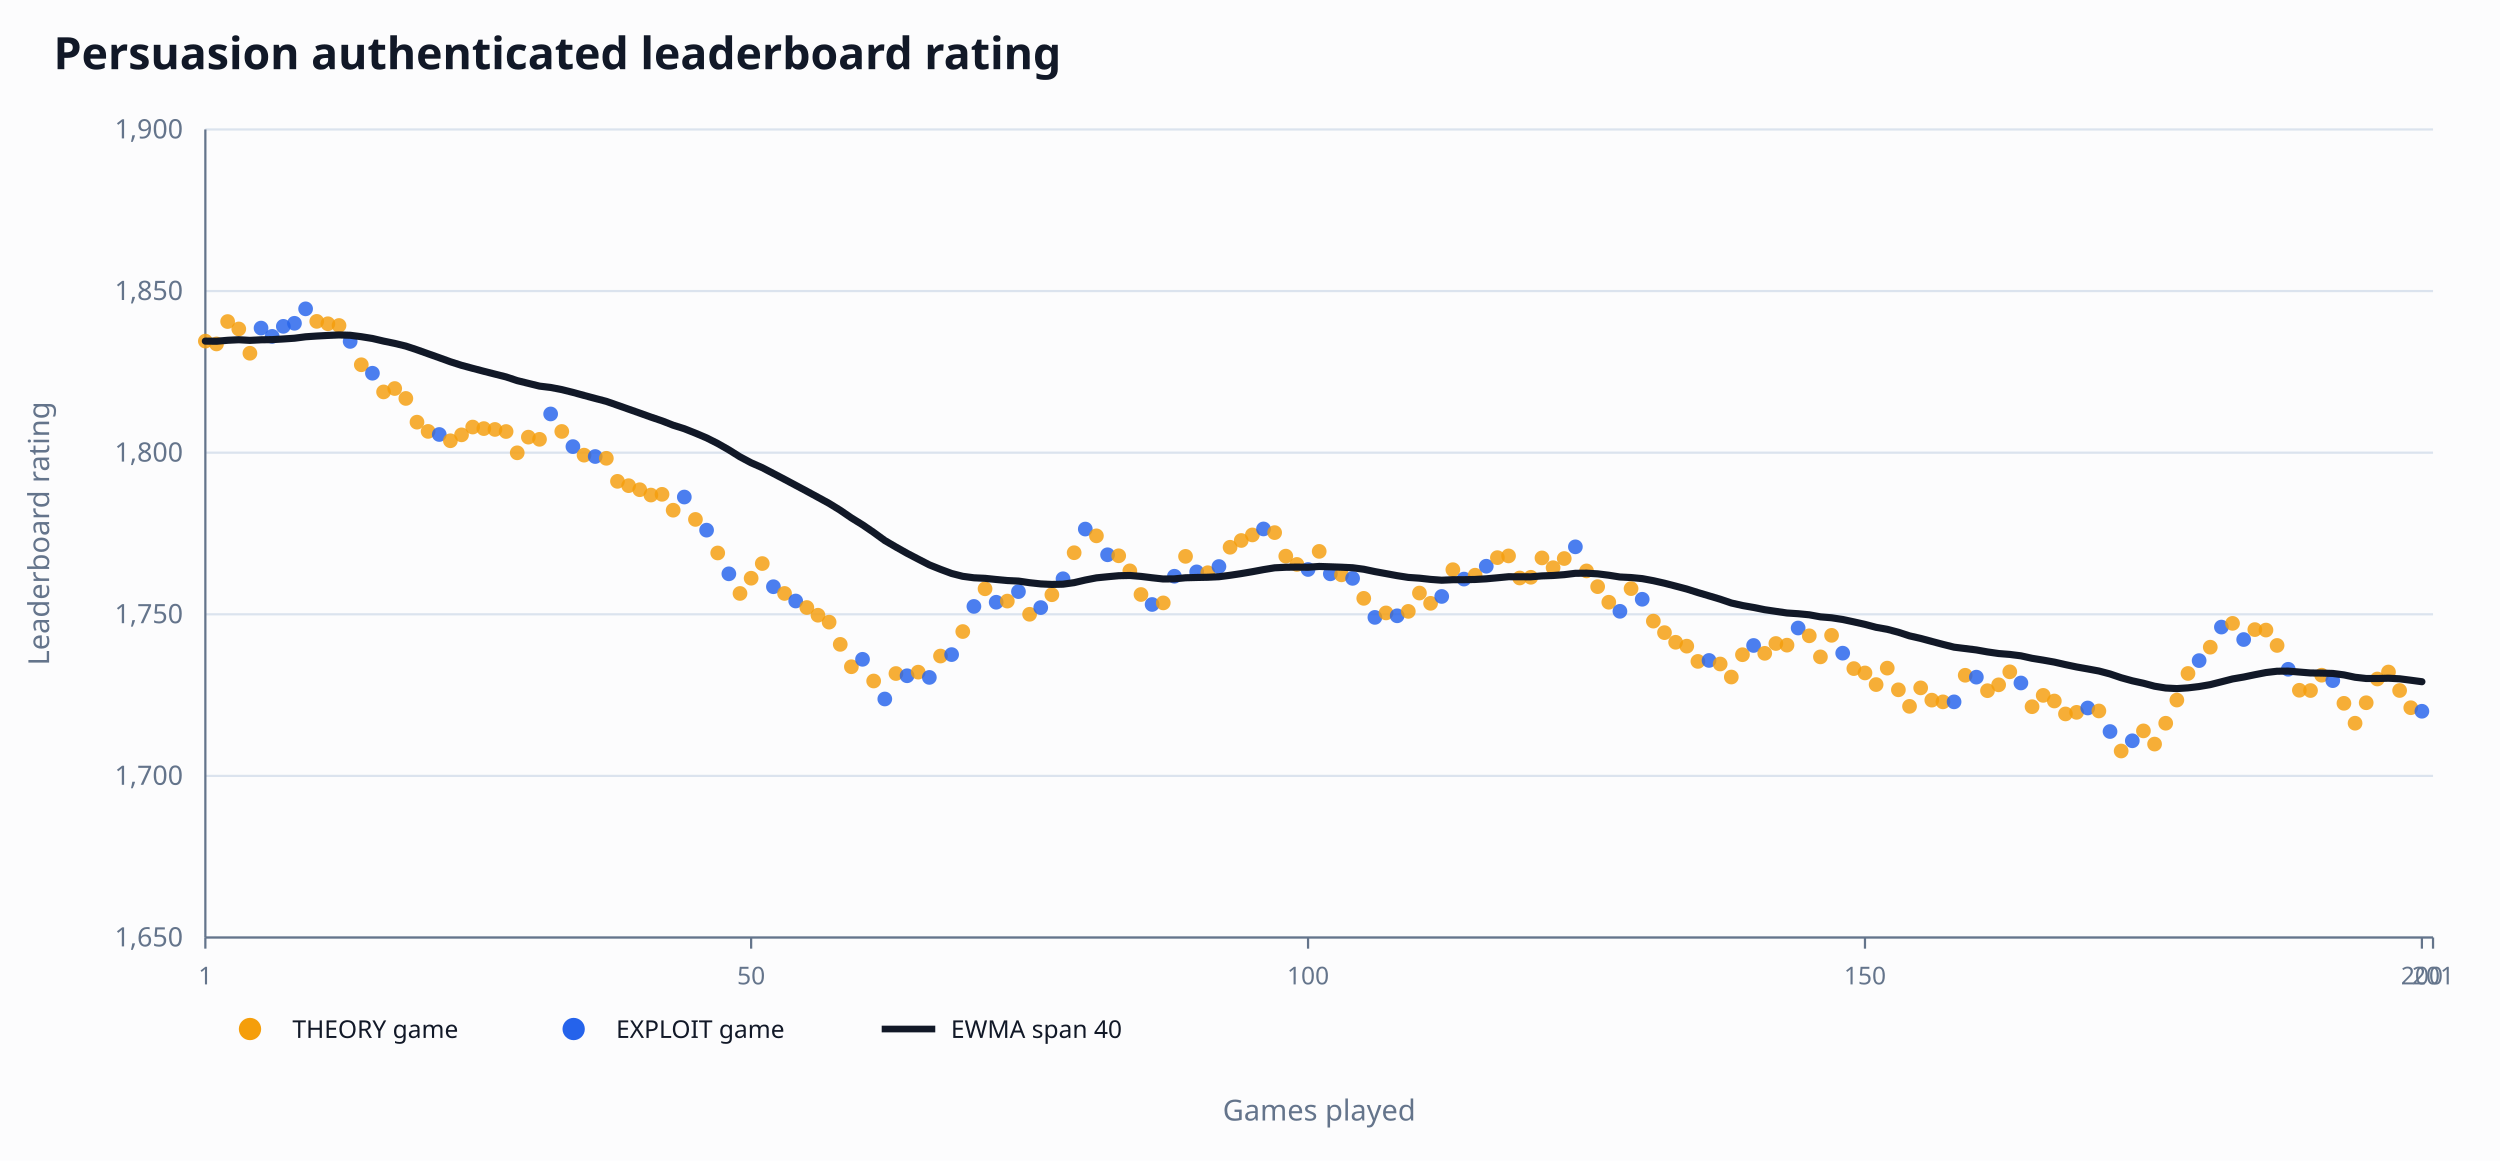
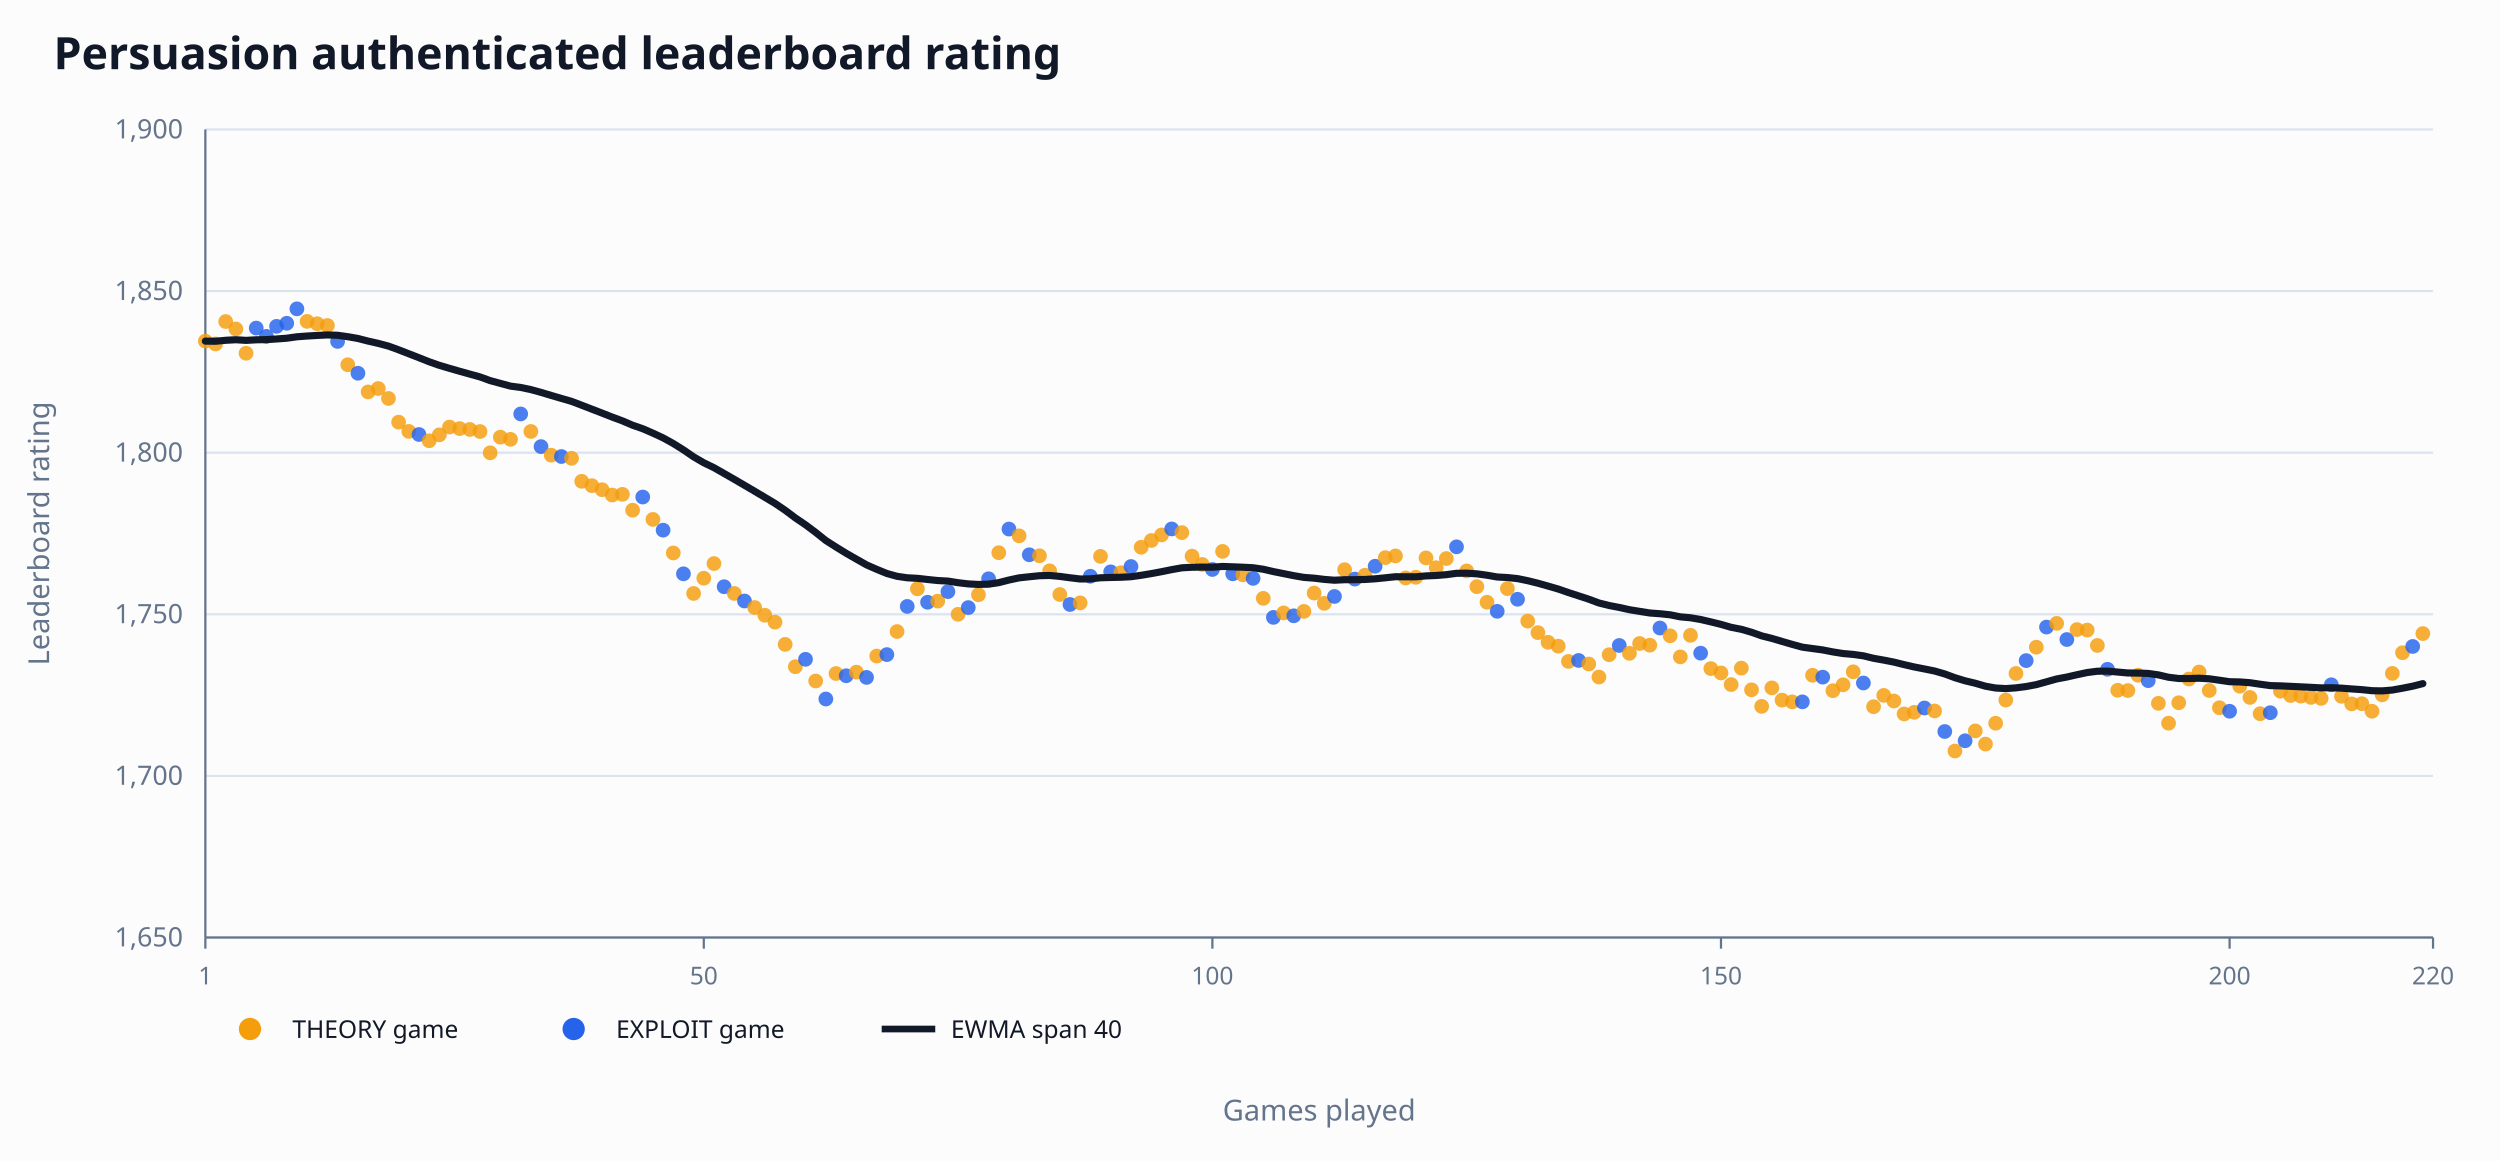
<svg xmlns="http://www.w3.org/2000/svg" width="1120" height="520" viewBox="0 0 1120 520">
  <rect width="100%" height="100%" fill="#fcfcfd" />
  <text x="24" y="31" font-family="system-ui,sans-serif" font-size="20" font-weight="700" fill="#111827">Persuasion authenticated leaderboard rating</text>
  <line x1="92" y1="420.00" x2="1090" y2="420.00" stroke="#dbe3ee" stroke-width="1" />
  <text x="82" y="424.00" text-anchor="end" font-family="system-ui,sans-serif" font-size="12" fill="#64748b">1,650</text>
  <line x1="92" y1="347.60" x2="1090" y2="347.60" stroke="#dbe3ee" stroke-width="1" />
  <text x="82" y="351.60" text-anchor="end" font-family="system-ui,sans-serif" font-size="12" fill="#64748b">1,700</text>
  <line x1="92" y1="275.20" x2="1090" y2="275.20" stroke="#dbe3ee" stroke-width="1" />
  <text x="82" y="279.20" text-anchor="end" font-family="system-ui,sans-serif" font-size="12" fill="#64748b">1,750</text>
  <line x1="92" y1="202.80" x2="1090" y2="202.80" stroke="#dbe3ee" stroke-width="1" />
  <text x="82" y="206.80" text-anchor="end" font-family="system-ui,sans-serif" font-size="12" fill="#64748b">1,800</text>
  <line x1="92" y1="130.40" x2="1090" y2="130.40" stroke="#dbe3ee" stroke-width="1" />
  <text x="82" y="134.40" text-anchor="end" font-family="system-ui,sans-serif" font-size="12" fill="#64748b">1,850</text>
  <line x1="92" y1="58.00" x2="1090" y2="58.00" stroke="#dbe3ee" stroke-width="1" />
  <text x="82" y="62.00" text-anchor="end" font-family="system-ui,sans-serif" font-size="12" fill="#64748b">1,900</text>
  <line x1="92.00" y1="420" x2="92.00" y2="425" stroke="#64748b" />
  <text x="92.00" y="441" text-anchor="middle" font-family="system-ui,sans-serif" font-size="11" fill="#64748b">1</text>
-   <line x1="336.51" y1="420" x2="336.51" y2="425" stroke="#64748b" />
-   <text x="336.51" y="441" text-anchor="middle" font-family="system-ui,sans-serif" font-size="11" fill="#64748b">50</text>
-   <line x1="586.01" y1="420" x2="586.01" y2="425" stroke="#64748b" />
-   <text x="586.01" y="441" text-anchor="middle" font-family="system-ui,sans-serif" font-size="11" fill="#64748b">100</text>
-   <line x1="835.51" y1="420" x2="835.51" y2="425" stroke="#64748b" />
-   <text x="835.51" y="441" text-anchor="middle" font-family="system-ui,sans-serif" font-size="11" fill="#64748b">150</text>
-   <line x1="1085.01" y1="420" x2="1085.01" y2="425" stroke="#64748b" />
-   <text x="1085.01" y="441" text-anchor="middle" font-family="system-ui,sans-serif" font-size="11" fill="#64748b">200</text>
+   <line x1="315.30" y1="420" x2="315.30" y2="425" stroke="#64748b" />
+   <text x="315.30" y="441" text-anchor="middle" font-family="system-ui,sans-serif" font-size="11" fill="#64748b">50</text>
+   <line x1="543.15" y1="420" x2="543.15" y2="425" stroke="#64748b" />
+   <text x="543.15" y="441" text-anchor="middle" font-family="system-ui,sans-serif" font-size="11" fill="#64748b">100</text>
+   <line x1="771.00" y1="420" x2="771.00" y2="425" stroke="#64748b" />
+   <text x="771.00" y="441" text-anchor="middle" font-family="system-ui,sans-serif" font-size="11" fill="#64748b">150</text>
+   <line x1="998.86" y1="420" x2="998.86" y2="425" stroke="#64748b" />
+   <text x="998.86" y="441" text-anchor="middle" font-family="system-ui,sans-serif" font-size="11" fill="#64748b">200</text>
  <line x1="1090.00" y1="420" x2="1090.00" y2="425" stroke="#64748b" />
-   <text x="1090.00" y="441" text-anchor="middle" font-family="system-ui,sans-serif" font-size="11" fill="#64748b">201</text>
+   <text x="1090.00" y="441" text-anchor="middle" font-family="system-ui,sans-serif" font-size="11" fill="#64748b">220</text>
  <line x1="92" y1="58" x2="92" y2="420" stroke="#64748b" />
  <line x1="92" y1="420" x2="1090" y2="420" stroke="#64748b" />
  <text x="591.00" y="502" text-anchor="middle" font-family="system-ui,sans-serif" font-size="13" fill="#64748b">Games played</text>
  <text x="22" y="239.00" text-anchor="middle" transform="rotate(-90 22 239.00)" font-family="system-ui,sans-serif" font-size="13" fill="#64748b">Leaderboard rating</text>
  <circle cx="92.00" cy="152.82" r="3.3" fill="#f59e0b" opacity="0.82" />
-   <circle cx="96.99" cy="154.09" r="3.3" fill="#f59e0b" opacity="0.82" />
-   <circle cx="101.98" cy="144.05" r="3.3" fill="#f59e0b" opacity="0.82" />
-   <circle cx="106.97" cy="147.37" r="3.3" fill="#f59e0b" opacity="0.82" />
-   <circle cx="111.96" cy="158.26" r="3.3" fill="#f59e0b" opacity="0.82" />
-   <circle cx="116.95" cy="146.98" r="3.3" fill="#2563eb" opacity="0.82" />
-   <circle cx="121.94" cy="150.69" r="3.3" fill="#2563eb" opacity="0.82" />
-   <circle cx="126.93" cy="146.20" r="3.3" fill="#2563eb" opacity="0.82" />
-   <circle cx="131.92" cy="144.84" r="3.3" fill="#2563eb" opacity="0.82" />
-   <circle cx="136.91" cy="138.36" r="3.3" fill="#2563eb" opacity="0.82" />
-   <circle cx="141.90" cy="143.98" r="3.3" fill="#f59e0b" opacity="0.82" />
-   <circle cx="146.89" cy="145.04" r="3.3" fill="#f59e0b" opacity="0.82" />
-   <circle cx="151.88" cy="145.82" r="3.3" fill="#f59e0b" opacity="0.82" />
-   <circle cx="156.87" cy="152.96" r="3.3" fill="#2563eb" opacity="0.82" />
-   <circle cx="161.86" cy="163.41" r="3.3" fill="#f59e0b" opacity="0.82" />
-   <circle cx="166.85" cy="167.21" r="3.3" fill="#2563eb" opacity="0.82" />
-   <circle cx="171.84" cy="175.58" r="3.3" fill="#f59e0b" opacity="0.82" />
-   <circle cx="176.83" cy="174.06" r="3.3" fill="#f59e0b" opacity="0.82" />
-   <circle cx="181.82" cy="178.50" r="3.3" fill="#f59e0b" opacity="0.82" />
-   <circle cx="186.81" cy="189.13" r="3.3" fill="#f59e0b" opacity="0.82" />
-   <circle cx="191.80" cy="193.27" r="3.3" fill="#f59e0b" opacity="0.82" />
-   <circle cx="196.79" cy="194.65" r="3.3" fill="#2563eb" opacity="0.82" />
-   <circle cx="201.78" cy="197.46" r="3.3" fill="#f59e0b" opacity="0.82" />
-   <circle cx="206.77" cy="194.81" r="3.3" fill="#f59e0b" opacity="0.82" />
-   <circle cx="211.76" cy="191.32" r="3.3" fill="#f59e0b" opacity="0.82" />
-   <circle cx="216.75" cy="192.01" r="3.3" fill="#f59e0b" opacity="0.82" />
-   <circle cx="221.74" cy="192.39" r="3.3" fill="#f59e0b" opacity="0.82" />
-   <circle cx="226.73" cy="193.32" r="3.3" fill="#f59e0b" opacity="0.82" />
-   <circle cx="231.72" cy="202.86" r="3.3" fill="#f59e0b" opacity="0.82" />
-   <circle cx="236.71" cy="195.84" r="3.3" fill="#f59e0b" opacity="0.82" />
-   <circle cx="241.70" cy="196.82" r="3.3" fill="#f59e0b" opacity="0.82" />
-   <circle cx="246.69" cy="185.45" r="3.3" fill="#2563eb" opacity="0.82" />
-   <circle cx="251.68" cy="193.29" r="3.3" fill="#f59e0b" opacity="0.82" />
-   <circle cx="256.67" cy="200.08" r="3.3" fill="#2563eb" opacity="0.82" />
-   <circle cx="261.66" cy="203.91" r="3.3" fill="#f59e0b" opacity="0.82" />
-   <circle cx="266.65" cy="204.52" r="3.3" fill="#2563eb" opacity="0.82" />
-   <circle cx="271.64" cy="205.32" r="3.3" fill="#f59e0b" opacity="0.82" />
-   <circle cx="276.63" cy="215.64" r="3.3" fill="#f59e0b" opacity="0.82" />
-   <circle cx="281.62" cy="217.58" r="3.3" fill="#f59e0b" opacity="0.82" />
-   <circle cx="286.61" cy="219.39" r="3.3" fill="#f59e0b" opacity="0.82" />
-   <circle cx="291.60" cy="221.78" r="3.3" fill="#f59e0b" opacity="0.82" />
-   <circle cx="296.59" cy="221.46" r="3.3" fill="#f59e0b" opacity="0.82" />
-   <circle cx="301.58" cy="228.57" r="3.3" fill="#f59e0b" opacity="0.82" />
-   <circle cx="306.57" cy="222.67" r="3.3" fill="#2563eb" opacity="0.82" />
-   <circle cx="311.56" cy="232.70" r="3.3" fill="#f59e0b" opacity="0.82" />
-   <circle cx="316.55" cy="237.51" r="3.3" fill="#2563eb" opacity="0.82" />
-   <circle cx="321.54" cy="247.73" r="3.3" fill="#f59e0b" opacity="0.82" />
-   <circle cx="326.53" cy="257.07" r="3.3" fill="#2563eb" opacity="0.82" />
-   <circle cx="331.52" cy="265.87" r="3.3" fill="#f59e0b" opacity="0.82" />
-   <circle cx="336.51" cy="259.04" r="3.3" fill="#f59e0b" opacity="0.82" />
-   <circle cx="341.50" cy="252.47" r="3.3" fill="#f59e0b" opacity="0.82" />
-   <circle cx="346.49" cy="262.85" r="3.3" fill="#2563eb" opacity="0.82" />
-   <circle cx="351.48" cy="265.86" r="3.3" fill="#f59e0b" opacity="0.82" />
-   <circle cx="356.47" cy="269.25" r="3.3" fill="#2563eb" opacity="0.82" />
-   <circle cx="361.46" cy="272.17" r="3.3" fill="#f59e0b" opacity="0.82" />
-   <circle cx="366.45" cy="275.62" r="3.3" fill="#f59e0b" opacity="0.82" />
-   <circle cx="371.44" cy="278.72" r="3.3" fill="#f59e0b" opacity="0.82" />
-   <circle cx="376.43" cy="288.68" r="3.3" fill="#f59e0b" opacity="0.82" />
-   <circle cx="381.42" cy="298.70" r="3.3" fill="#f59e0b" opacity="0.82" />
-   <circle cx="386.41" cy="295.37" r="3.3" fill="#2563eb" opacity="0.82" />
-   <circle cx="391.40" cy="305.09" r="3.3" fill="#f59e0b" opacity="0.82" />
-   <circle cx="396.39" cy="313.15" r="3.3" fill="#2563eb" opacity="0.82" />
-   <circle cx="401.38" cy="301.74" r="3.3" fill="#f59e0b" opacity="0.82" />
-   <circle cx="406.37" cy="302.74" r="3.3" fill="#2563eb" opacity="0.82" />
-   <circle cx="411.36" cy="301.12" r="3.3" fill="#f59e0b" opacity="0.82" />
-   <circle cx="416.35" cy="303.48" r="3.3" fill="#2563eb" opacity="0.82" />
-   <circle cx="421.34" cy="293.91" r="3.3" fill="#f59e0b" opacity="0.82" />
-   <circle cx="426.33" cy="293.26" r="3.3" fill="#2563eb" opacity="0.82" />
-   <circle cx="431.32" cy="282.93" r="3.3" fill="#f59e0b" opacity="0.82" />
-   <circle cx="436.31" cy="271.68" r="3.3" fill="#2563eb" opacity="0.82" />
-   <circle cx="441.30" cy="263.78" r="3.3" fill="#f59e0b" opacity="0.82" />
-   <circle cx="446.29" cy="269.81" r="3.3" fill="#2563eb" opacity="0.82" />
-   <circle cx="451.28" cy="269.29" r="3.3" fill="#f59e0b" opacity="0.82" />
-   <circle cx="456.27" cy="265.04" r="3.3" fill="#2563eb" opacity="0.82" />
-   <circle cx="461.26" cy="275.20" r="3.3" fill="#f59e0b" opacity="0.82" />
-   <circle cx="466.25" cy="272.20" r="3.3" fill="#2563eb" opacity="0.82" />
-   <circle cx="471.24" cy="266.44" r="3.3" fill="#f59e0b" opacity="0.82" />
-   <circle cx="476.23" cy="259.29" r="3.3" fill="#2563eb" opacity="0.82" />
-   <circle cx="481.22" cy="247.62" r="3.3" fill="#f59e0b" opacity="0.82" />
-   <circle cx="486.21" cy="237.02" r="3.3" fill="#2563eb" opacity="0.82" />
-   <circle cx="491.20" cy="240.06" r="3.3" fill="#f59e0b" opacity="0.82" />
-   <circle cx="496.19" cy="248.54" r="3.3" fill="#2563eb" opacity="0.82" />
-   <circle cx="501.18" cy="248.99" r="3.3" fill="#f59e0b" opacity="0.82" />
-   <circle cx="506.17" cy="255.74" r="3.3" fill="#f59e0b" opacity="0.82" />
-   <circle cx="511.16" cy="266.34" r="3.3" fill="#f59e0b" opacity="0.82" />
-   <circle cx="516.15" cy="270.81" r="3.3" fill="#2563eb" opacity="0.82" />
-   <circle cx="521.14" cy="270.10" r="3.3" fill="#f59e0b" opacity="0.82" />
-   <circle cx="526.13" cy="258.16" r="3.3" fill="#2563eb" opacity="0.82" />
-   <circle cx="531.12" cy="249.25" r="3.3" fill="#f59e0b" opacity="0.82" />
-   <circle cx="536.11" cy="256.20" r="3.3" fill="#2563eb" opacity="0.82" />
-   <circle cx="541.10" cy="256.58" r="3.3" fill="#f59e0b" opacity="0.82" />
-   <circle cx="546.09" cy="253.80" r="3.3" fill="#2563eb" opacity="0.82" />
-   <circle cx="551.08" cy="245.17" r="3.3" fill="#f59e0b" opacity="0.82" />
-   <circle cx="556.07" cy="242.14" r="3.3" fill="#f59e0b" opacity="0.82" />
-   <circle cx="561.06" cy="239.65" r="3.3" fill="#f59e0b" opacity="0.82" />
-   <circle cx="566.05" cy="236.97" r="3.3" fill="#2563eb" opacity="0.82" />
-   <circle cx="571.04" cy="238.61" r="3.3" fill="#f59e0b" opacity="0.82" />
-   <circle cx="576.03" cy="249.15" r="3.3" fill="#f59e0b" opacity="0.82" />
-   <circle cx="581.02" cy="252.87" r="3.3" fill="#f59e0b" opacity="0.82" />
-   <circle cx="586.01" cy="255.13" r="3.3" fill="#2563eb" opacity="0.82" />
-   <circle cx="591.00" cy="247.02" r="3.3" fill="#f59e0b" opacity="0.82" />
-   <circle cx="595.99" cy="257.07" r="3.3" fill="#2563eb" opacity="0.82" />
-   <circle cx="600.98" cy="257.53" r="3.3" fill="#f59e0b" opacity="0.82" />
-   <circle cx="605.97" cy="259.11" r="3.3" fill="#2563eb" opacity="0.82" />
-   <circle cx="610.96" cy="268.06" r="3.3" fill="#f59e0b" opacity="0.82" />
-   <circle cx="615.95" cy="276.59" r="3.3" fill="#2563eb" opacity="0.82" />
-   <circle cx="620.94" cy="274.59" r="3.3" fill="#f59e0b" opacity="0.82" />
-   <circle cx="625.93" cy="275.88" r="3.3" fill="#2563eb" opacity="0.82" />
-   <circle cx="630.92" cy="273.90" r="3.3" fill="#f59e0b" opacity="0.82" />
-   <circle cx="635.91" cy="265.69" r="3.3" fill="#f59e0b" opacity="0.82" />
-   <circle cx="640.90" cy="270.29" r="3.3" fill="#f59e0b" opacity="0.82" />
-   <circle cx="645.89" cy="267.21" r="3.3" fill="#2563eb" opacity="0.82" />
-   <circle cx="650.88" cy="255.22" r="3.3" fill="#f59e0b" opacity="0.82" />
-   <circle cx="655.87" cy="259.43" r="3.3" fill="#2563eb" opacity="0.82" />
-   <circle cx="660.86" cy="257.69" r="3.3" fill="#f59e0b" opacity="0.82" />
-   <circle cx="665.85" cy="253.67" r="3.3" fill="#2563eb" opacity="0.82" />
-   <circle cx="670.84" cy="249.82" r="3.3" fill="#f59e0b" opacity="0.82" />
-   <circle cx="675.83" cy="249.05" r="3.3" fill="#f59e0b" opacity="0.82" />
-   <circle cx="680.82" cy="258.94" r="3.3" fill="#f59e0b" opacity="0.82" />
-   <circle cx="685.81" cy="258.62" r="3.3" fill="#f59e0b" opacity="0.82" />
-   <circle cx="690.80" cy="249.95" r="3.3" fill="#f59e0b" opacity="0.82" />
-   <circle cx="695.79" cy="254.33" r="3.3" fill="#f59e0b" opacity="0.82" />
-   <circle cx="700.78" cy="250.22" r="3.3" fill="#f59e0b" opacity="0.82" />
-   <circle cx="705.77" cy="244.98" r="3.3" fill="#2563eb" opacity="0.82" />
-   <circle cx="710.76" cy="255.77" r="3.3" fill="#f59e0b" opacity="0.82" />
-   <circle cx="715.75" cy="262.82" r="3.3" fill="#f59e0b" opacity="0.82" />
-   <circle cx="720.74" cy="269.80" r="3.3" fill="#f59e0b" opacity="0.82" />
-   <circle cx="725.73" cy="273.87" r="3.3" fill="#2563eb" opacity="0.82" />
-   <circle cx="730.72" cy="263.70" r="3.3" fill="#f59e0b" opacity="0.82" />
-   <circle cx="735.71" cy="268.47" r="3.3" fill="#2563eb" opacity="0.82" />
-   <circle cx="740.70" cy="278.26" r="3.3" fill="#f59e0b" opacity="0.82" />
-   <circle cx="745.69" cy="283.42" r="3.3" fill="#f59e0b" opacity="0.82" />
-   <circle cx="750.68" cy="287.74" r="3.3" fill="#f59e0b" opacity="0.82" />
-   <circle cx="755.67" cy="289.48" r="3.3" fill="#f59e0b" opacity="0.82" />
-   <circle cx="760.66" cy="296.31" r="3.3" fill="#f59e0b" opacity="0.82" />
-   <circle cx="765.65" cy="295.88" r="3.3" fill="#2563eb" opacity="0.82" />
-   <circle cx="770.64" cy="297.47" r="3.3" fill="#f59e0b" opacity="0.82" />
-   <circle cx="775.63" cy="303.31" r="3.3" fill="#f59e0b" opacity="0.82" />
-   <circle cx="780.62" cy="293.31" r="3.3" fill="#f59e0b" opacity="0.82" />
-   <circle cx="785.61" cy="289.17" r="3.3" fill="#2563eb" opacity="0.82" />
-   <circle cx="790.60" cy="292.69" r="3.3" fill="#f59e0b" opacity="0.82" />
-   <circle cx="795.59" cy="288.29" r="3.3" fill="#f59e0b" opacity="0.82" />
-   <circle cx="800.58" cy="289.03" r="3.3" fill="#f59e0b" opacity="0.82" />
-   <circle cx="805.57" cy="281.35" r="3.3" fill="#2563eb" opacity="0.82" />
-   <circle cx="810.56" cy="284.84" r="3.3" fill="#f59e0b" opacity="0.82" />
-   <circle cx="815.55" cy="294.28" r="3.3" fill="#f59e0b" opacity="0.82" />
-   <circle cx="820.54" cy="284.63" r="3.3" fill="#f59e0b" opacity="0.82" />
-   <circle cx="825.53" cy="292.62" r="3.3" fill="#2563eb" opacity="0.82" />
-   <circle cx="830.52" cy="299.53" r="3.3" fill="#f59e0b" opacity="0.82" />
-   <circle cx="835.51" cy="301.48" r="3.3" fill="#f59e0b" opacity="0.82" />
-   <circle cx="840.50" cy="306.69" r="3.3" fill="#f59e0b" opacity="0.82" />
-   <circle cx="845.49" cy="299.32" r="3.3" fill="#f59e0b" opacity="0.82" />
-   <circle cx="850.48" cy="309.03" r="3.3" fill="#f59e0b" opacity="0.82" />
-   <circle cx="855.47" cy="316.45" r="3.3" fill="#f59e0b" opacity="0.82" />
-   <circle cx="860.46" cy="308.17" r="3.3" fill="#f59e0b" opacity="0.82" />
-   <circle cx="865.45" cy="313.66" r="3.3" fill="#f59e0b" opacity="0.82" />
-   <circle cx="870.44" cy="314.43" r="3.3" fill="#f59e0b" opacity="0.82" />
-   <circle cx="875.43" cy="314.43" r="3.3" fill="#2563eb" opacity="0.82" />
-   <circle cx="880.42" cy="302.52" r="3.3" fill="#f59e0b" opacity="0.82" />
-   <circle cx="885.41" cy="303.36" r="3.3" fill="#2563eb" opacity="0.82" />
-   <circle cx="890.40" cy="309.43" r="3.3" fill="#f59e0b" opacity="0.82" />
-   <circle cx="895.39" cy="306.80" r="3.3" fill="#f59e0b" opacity="0.82" />
-   <circle cx="900.38" cy="300.97" r="3.3" fill="#f59e0b" opacity="0.82" />
-   <circle cx="905.37" cy="305.98" r="3.3" fill="#2563eb" opacity="0.82" />
-   <circle cx="910.36" cy="316.60" r="3.3" fill="#f59e0b" opacity="0.82" />
-   <circle cx="915.35" cy="311.53" r="3.3" fill="#f59e0b" opacity="0.82" />
-   <circle cx="920.34" cy="314.05" r="3.3" fill="#f59e0b" opacity="0.82" />
-   <circle cx="925.33" cy="319.84" r="3.3" fill="#f59e0b" opacity="0.82" />
-   <circle cx="930.32" cy="319.13" r="3.3" fill="#f59e0b" opacity="0.82" />
-   <circle cx="935.31" cy="317.18" r="3.3" fill="#2563eb" opacity="0.82" />
-   <circle cx="940.30" cy="318.51" r="3.3" fill="#f59e0b" opacity="0.82" />
-   <circle cx="945.29" cy="327.72" r="3.3" fill="#2563eb" opacity="0.82" />
-   <circle cx="950.28" cy="336.45" r="3.3" fill="#f59e0b" opacity="0.82" />
-   <circle cx="955.27" cy="331.87" r="3.3" fill="#2563eb" opacity="0.82" />
-   <circle cx="960.26" cy="327.44" r="3.3" fill="#f59e0b" opacity="0.82" />
-   <circle cx="965.25" cy="333.35" r="3.3" fill="#f59e0b" opacity="0.82" />
-   <circle cx="970.24" cy="324.01" r="3.3" fill="#f59e0b" opacity="0.82" />
-   <circle cx="975.23" cy="313.63" r="3.3" fill="#f59e0b" opacity="0.82" />
-   <circle cx="980.22" cy="301.71" r="3.3" fill="#f59e0b" opacity="0.82" />
-   <circle cx="985.21" cy="295.95" r="3.3" fill="#2563eb" opacity="0.82" />
-   <circle cx="990.20" cy="289.94" r="3.3" fill="#f59e0b" opacity="0.82" />
-   <circle cx="995.19" cy="280.93" r="3.3" fill="#2563eb" opacity="0.82" />
-   <circle cx="1000.18" cy="279.27" r="3.3" fill="#f59e0b" opacity="0.82" />
-   <circle cx="1005.17" cy="286.51" r="3.3" fill="#2563eb" opacity="0.82" />
-   <circle cx="1010.16" cy="282.06" r="3.3" fill="#f59e0b" opacity="0.82" />
-   <circle cx="1015.15" cy="282.27" r="3.3" fill="#f59e0b" opacity="0.82" />
-   <circle cx="1020.14" cy="289.16" r="3.3" fill="#f59e0b" opacity="0.82" />
-   <circle cx="1025.13" cy="299.84" r="3.3" fill="#2563eb" opacity="0.82" />
-   <circle cx="1030.12" cy="309.24" r="3.3" fill="#f59e0b" opacity="0.82" />
-   <circle cx="1035.11" cy="309.36" r="3.3" fill="#f59e0b" opacity="0.82" />
-   <circle cx="1040.10" cy="302.49" r="3.3" fill="#f59e0b" opacity="0.82" />
-   <circle cx="1045.09" cy="304.93" r="3.3" fill="#2563eb" opacity="0.82" />
-   <circle cx="1050.08" cy="315.09" r="3.3" fill="#f59e0b" opacity="0.82" />
-   <circle cx="1055.07" cy="324.00" r="3.3" fill="#f59e0b" opacity="0.82" />
-   <circle cx="1060.06" cy="314.83" r="3.3" fill="#f59e0b" opacity="0.82" />
-   <circle cx="1065.05" cy="304.19" r="3.3" fill="#f59e0b" opacity="0.82" />
-   <circle cx="1070.04" cy="301.06" r="3.3" fill="#f59e0b" opacity="0.82" />
-   <circle cx="1075.03" cy="309.34" r="3.3" fill="#f59e0b" opacity="0.82" />
-   <circle cx="1080.02" cy="317.06" r="3.3" fill="#f59e0b" opacity="0.82" />
-   <circle cx="1085.01" cy="318.64" r="3.3" fill="#2563eb" opacity="0.82" />
-   <polyline points="92.00,152.82 96.99,152.88 101.98,152.45 106.97,152.20 111.96,152.49 116.95,152.23 121.94,152.15 126.93,151.86 131.92,151.52 136.91,150.88 141.90,150.54 146.89,150.27 151.88,150.05 156.87,150.20 161.86,150.84 166.85,151.64 171.84,152.81 176.83,153.84 181.82,155.05 186.81,156.71 191.80,158.49 196.79,160.26 201.78,162.07 206.77,163.67 211.76,165.02 216.75,166.33 221.74,167.60 226.73,168.86 231.72,170.52 236.71,171.75 241.70,172.98 246.69,173.58 251.68,174.54 256.67,175.79 261.66,177.16 266.65,178.50 271.64,179.81 276.63,181.55 281.62,183.31 286.61,185.07 291.60,186.86 296.59,188.55 301.58,190.50 306.57,192.07 311.56,194.05 316.55,196.17 321.54,198.69 326.53,201.54 331.52,204.67 336.51,207.33 341.50,209.53 346.49,212.13 351.48,214.75 356.47,217.41 361.46,220.08 366.45,222.79 371.44,225.52 376.43,228.60 381.42,232.02 386.41,235.11 391.40,238.52 396.39,242.16 401.38,245.07 406.37,247.88 411.36,250.48 416.35,253.06 421.34,255.06 426.33,256.92 431.32,258.19 436.31,258.85 441.30,259.09 446.29,259.61 451.28,260.08 456.27,260.32 461.26,261.05 466.25,261.59 471.24,261.83 476.23,261.71 481.22,261.02 486.21,259.85 491.20,258.88 496.19,258.38 501.18,257.92 506.17,257.81 511.16,258.23 516.15,258.84 521.14,259.39 526.13,259.33 531.12,258.84 536.11,258.71 541.10,258.61 546.09,258.37 551.08,257.73 556.07,256.97 561.06,256.12 566.05,255.19 571.04,254.38 576.03,254.13 581.02,254.06 586.01,254.12 591.00,253.77 595.99,253.93 600.98,254.11 605.97,254.35 610.96,255.02 615.95,256.07 620.94,256.98 625.93,257.90 630.92,258.68 635.91,259.02 640.90,259.57 645.89,259.94 650.88,259.71 655.87,259.70 660.86,259.60 665.85,259.31 670.84,258.85 675.83,258.37 680.82,258.40 685.81,258.41 690.80,258.00 695.79,257.82 700.78,257.45 705.77,256.84 710.76,256.79 715.75,257.08 720.74,257.70 725.73,258.49 730.72,258.74 735.71,259.22 740.70,260.15 745.69,261.28 750.68,262.57 755.67,263.89 760.66,265.47 765.65,266.95 770.64,268.44 775.63,270.14 780.62,271.27 785.61,272.14 790.60,273.15 795.59,273.89 800.58,274.62 805.57,274.95 810.56,275.43 815.55,276.35 820.54,276.76 825.53,277.53 830.52,278.60 835.51,279.72 840.50,281.04 845.49,281.93 850.48,283.25 855.47,284.87 860.46,286.01 865.45,287.36 870.44,288.68 875.43,289.93 880.42,290.55 885.41,291.17 890.40,292.06 895.39,292.78 900.38,293.18 905.37,293.81 910.36,294.92 915.35,295.73 920.34,296.62 925.33,297.75 930.32,298.80 935.31,299.69 940.30,300.61 945.29,301.93 950.28,303.62 955.27,305.00 960.26,306.09 965.25,307.42 970.24,308.23 975.23,308.49 980.22,308.16 985.21,307.57 990.20,306.71 995.19,305.45 1000.18,304.17 1005.17,303.31 1010.16,302.27 1015.15,301.30 1020.14,300.71 1025.13,300.66 1030.12,301.08 1035.11,301.49 1040.10,301.54 1045.09,301.70 1050.08,302.35 1055.07,303.41 1060.06,303.97 1065.05,303.98 1070.04,303.84 1075.03,304.10 1080.02,304.74 1085.01,305.41" fill="none" stroke="#111827" stroke-width="3.2" stroke-linejoin="round" stroke-linecap="round" />
+   <circle cx="96.56" cy="154.09" r="3.3" fill="#f59e0b" opacity="0.82" />
+   <circle cx="101.11" cy="144.05" r="3.3" fill="#f59e0b" opacity="0.82" />
+   <circle cx="105.67" cy="147.37" r="3.3" fill="#f59e0b" opacity="0.82" />
+   <circle cx="110.23" cy="158.26" r="3.3" fill="#f59e0b" opacity="0.82" />
+   <circle cx="114.79" cy="146.98" r="3.3" fill="#2563eb" opacity="0.82" />
+   <circle cx="119.34" cy="150.69" r="3.3" fill="#2563eb" opacity="0.82" />
+   <circle cx="123.90" cy="146.20" r="3.3" fill="#2563eb" opacity="0.82" />
+   <circle cx="128.46" cy="144.84" r="3.3" fill="#2563eb" opacity="0.82" />
+   <circle cx="133.01" cy="138.36" r="3.3" fill="#2563eb" opacity="0.82" />
+   <circle cx="137.57" cy="143.98" r="3.3" fill="#f59e0b" opacity="0.82" />
+   <circle cx="142.13" cy="145.04" r="3.3" fill="#f59e0b" opacity="0.82" />
+   <circle cx="146.68" cy="145.82" r="3.3" fill="#f59e0b" opacity="0.82" />
+   <circle cx="151.24" cy="152.96" r="3.3" fill="#2563eb" opacity="0.82" />
+   <circle cx="155.80" cy="163.41" r="3.3" fill="#f59e0b" opacity="0.82" />
+   <circle cx="160.36" cy="167.21" r="3.3" fill="#2563eb" opacity="0.82" />
+   <circle cx="164.91" cy="175.58" r="3.3" fill="#f59e0b" opacity="0.82" />
+   <circle cx="169.47" cy="174.06" r="3.3" fill="#f59e0b" opacity="0.82" />
+   <circle cx="174.03" cy="178.50" r="3.3" fill="#f59e0b" opacity="0.82" />
+   <circle cx="178.58" cy="189.13" r="3.3" fill="#f59e0b" opacity="0.82" />
+   <circle cx="183.14" cy="193.27" r="3.3" fill="#f59e0b" opacity="0.82" />
+   <circle cx="187.70" cy="194.65" r="3.3" fill="#2563eb" opacity="0.82" />
+   <circle cx="192.26" cy="197.46" r="3.3" fill="#f59e0b" opacity="0.82" />
+   <circle cx="196.81" cy="194.81" r="3.3" fill="#f59e0b" opacity="0.82" />
+   <circle cx="201.37" cy="191.32" r="3.3" fill="#f59e0b" opacity="0.82" />
+   <circle cx="205.93" cy="192.01" r="3.3" fill="#f59e0b" opacity="0.82" />
+   <circle cx="210.48" cy="192.39" r="3.3" fill="#f59e0b" opacity="0.82" />
+   <circle cx="215.04" cy="193.32" r="3.3" fill="#f59e0b" opacity="0.82" />
+   <circle cx="219.60" cy="202.86" r="3.3" fill="#f59e0b" opacity="0.82" />
+   <circle cx="224.16" cy="195.84" r="3.3" fill="#f59e0b" opacity="0.82" />
+   <circle cx="228.71" cy="196.82" r="3.3" fill="#f59e0b" opacity="0.82" />
+   <circle cx="233.27" cy="185.45" r="3.3" fill="#2563eb" opacity="0.82" />
+   <circle cx="237.83" cy="193.29" r="3.3" fill="#f59e0b" opacity="0.82" />
+   <circle cx="242.38" cy="200.08" r="3.3" fill="#2563eb" opacity="0.82" />
+   <circle cx="246.94" cy="203.91" r="3.3" fill="#f59e0b" opacity="0.82" />
+   <circle cx="251.50" cy="204.52" r="3.3" fill="#2563eb" opacity="0.82" />
+   <circle cx="256.05" cy="205.32" r="3.3" fill="#f59e0b" opacity="0.82" />
+   <circle cx="260.61" cy="215.64" r="3.3" fill="#f59e0b" opacity="0.82" />
+   <circle cx="265.17" cy="217.58" r="3.3" fill="#f59e0b" opacity="0.82" />
+   <circle cx="269.73" cy="219.39" r="3.3" fill="#f59e0b" opacity="0.82" />
+   <circle cx="274.28" cy="221.78" r="3.3" fill="#f59e0b" opacity="0.82" />
+   <circle cx="278.84" cy="221.46" r="3.3" fill="#f59e0b" opacity="0.82" />
+   <circle cx="283.40" cy="228.57" r="3.3" fill="#f59e0b" opacity="0.82" />
+   <circle cx="287.95" cy="222.67" r="3.3" fill="#2563eb" opacity="0.82" />
+   <circle cx="292.51" cy="232.70" r="3.3" fill="#f59e0b" opacity="0.82" />
+   <circle cx="297.07" cy="237.51" r="3.3" fill="#2563eb" opacity="0.82" />
+   <circle cx="301.63" cy="247.73" r="3.3" fill="#f59e0b" opacity="0.82" />
+   <circle cx="306.18" cy="257.07" r="3.3" fill="#2563eb" opacity="0.82" />
+   <circle cx="310.74" cy="265.87" r="3.3" fill="#f59e0b" opacity="0.82" />
+   <circle cx="315.30" cy="259.04" r="3.3" fill="#f59e0b" opacity="0.82" />
+   <circle cx="319.85" cy="252.47" r="3.3" fill="#f59e0b" opacity="0.82" />
+   <circle cx="324.41" cy="262.85" r="3.3" fill="#2563eb" opacity="0.82" />
+   <circle cx="328.97" cy="265.86" r="3.3" fill="#f59e0b" opacity="0.82" />
+   <circle cx="333.53" cy="269.25" r="3.3" fill="#2563eb" opacity="0.82" />
+   <circle cx="338.08" cy="272.17" r="3.3" fill="#f59e0b" opacity="0.82" />
+   <circle cx="342.64" cy="275.62" r="3.3" fill="#f59e0b" opacity="0.82" />
+   <circle cx="347.20" cy="278.72" r="3.3" fill="#f59e0b" opacity="0.82" />
+   <circle cx="351.75" cy="288.68" r="3.3" fill="#f59e0b" opacity="0.82" />
+   <circle cx="356.31" cy="298.70" r="3.3" fill="#f59e0b" opacity="0.82" />
+   <circle cx="360.87" cy="295.37" r="3.3" fill="#2563eb" opacity="0.82" />
+   <circle cx="365.42" cy="305.09" r="3.3" fill="#f59e0b" opacity="0.82" />
+   <circle cx="369.98" cy="313.15" r="3.3" fill="#2563eb" opacity="0.82" />
+   <circle cx="374.54" cy="301.74" r="3.3" fill="#f59e0b" opacity="0.82" />
+   <circle cx="379.10" cy="302.74" r="3.3" fill="#2563eb" opacity="0.82" />
+   <circle cx="383.65" cy="301.12" r="3.3" fill="#f59e0b" opacity="0.82" />
+   <circle cx="388.21" cy="303.48" r="3.3" fill="#2563eb" opacity="0.82" />
+   <circle cx="392.77" cy="293.91" r="3.3" fill="#f59e0b" opacity="0.82" />
+   <circle cx="397.32" cy="293.26" r="3.3" fill="#2563eb" opacity="0.82" />
+   <circle cx="401.88" cy="282.93" r="3.3" fill="#f59e0b" opacity="0.82" />
+   <circle cx="406.44" cy="271.68" r="3.3" fill="#2563eb" opacity="0.82" />
+   <circle cx="411.00" cy="263.78" r="3.3" fill="#f59e0b" opacity="0.82" />
+   <circle cx="415.55" cy="269.81" r="3.3" fill="#2563eb" opacity="0.82" />
+   <circle cx="420.11" cy="269.29" r="3.3" fill="#f59e0b" opacity="0.82" />
+   <circle cx="424.67" cy="265.04" r="3.3" fill="#2563eb" opacity="0.82" />
+   <circle cx="429.22" cy="275.20" r="3.3" fill="#f59e0b" opacity="0.82" />
+   <circle cx="433.78" cy="272.20" r="3.3" fill="#2563eb" opacity="0.82" />
+   <circle cx="438.34" cy="266.44" r="3.3" fill="#f59e0b" opacity="0.82" />
+   <circle cx="442.89" cy="259.29" r="3.3" fill="#2563eb" opacity="0.82" />
+   <circle cx="447.45" cy="247.62" r="3.3" fill="#f59e0b" opacity="0.82" />
+   <circle cx="452.01" cy="237.02" r="3.3" fill="#2563eb" opacity="0.82" />
+   <circle cx="456.57" cy="240.06" r="3.3" fill="#f59e0b" opacity="0.82" />
+   <circle cx="461.12" cy="248.54" r="3.3" fill="#2563eb" opacity="0.82" />
+   <circle cx="465.68" cy="248.99" r="3.3" fill="#f59e0b" opacity="0.82" />
+   <circle cx="470.24" cy="255.74" r="3.3" fill="#f59e0b" opacity="0.82" />
+   <circle cx="474.79" cy="266.34" r="3.3" fill="#f59e0b" opacity="0.82" />
+   <circle cx="479.35" cy="270.81" r="3.3" fill="#2563eb" opacity="0.82" />
+   <circle cx="483.91" cy="270.10" r="3.3" fill="#f59e0b" opacity="0.82" />
+   <circle cx="488.47" cy="258.16" r="3.3" fill="#2563eb" opacity="0.82" />
+   <circle cx="493.02" cy="249.25" r="3.3" fill="#f59e0b" opacity="0.82" />
+   <circle cx="497.58" cy="256.20" r="3.3" fill="#2563eb" opacity="0.82" />
+   <circle cx="502.14" cy="256.58" r="3.3" fill="#f59e0b" opacity="0.82" />
+   <circle cx="506.69" cy="253.80" r="3.3" fill="#2563eb" opacity="0.82" />
+   <circle cx="511.25" cy="245.17" r="3.3" fill="#f59e0b" opacity="0.82" />
+   <circle cx="515.81" cy="242.14" r="3.3" fill="#f59e0b" opacity="0.82" />
+   <circle cx="520.37" cy="239.65" r="3.3" fill="#f59e0b" opacity="0.82" />
+   <circle cx="524.92" cy="236.97" r="3.3" fill="#2563eb" opacity="0.82" />
+   <circle cx="529.48" cy="238.61" r="3.3" fill="#f59e0b" opacity="0.82" />
+   <circle cx="534.04" cy="249.15" r="3.3" fill="#f59e0b" opacity="0.82" />
+   <circle cx="538.59" cy="252.87" r="3.3" fill="#f59e0b" opacity="0.82" />
+   <circle cx="543.15" cy="255.13" r="3.3" fill="#2563eb" opacity="0.82" />
+   <circle cx="547.71" cy="247.02" r="3.3" fill="#f59e0b" opacity="0.82" />
+   <circle cx="552.26" cy="257.07" r="3.3" fill="#2563eb" opacity="0.82" />
+   <circle cx="556.82" cy="257.53" r="3.3" fill="#f59e0b" opacity="0.82" />
+   <circle cx="561.38" cy="259.11" r="3.3" fill="#2563eb" opacity="0.82" />
+   <circle cx="565.94" cy="268.06" r="3.3" fill="#f59e0b" opacity="0.82" />
+   <circle cx="570.49" cy="276.59" r="3.3" fill="#2563eb" opacity="0.82" />
+   <circle cx="575.05" cy="274.59" r="3.3" fill="#f59e0b" opacity="0.82" />
+   <circle cx="579.61" cy="275.88" r="3.3" fill="#2563eb" opacity="0.82" />
+   <circle cx="584.16" cy="273.90" r="3.3" fill="#f59e0b" opacity="0.82" />
+   <circle cx="588.72" cy="265.69" r="3.3" fill="#f59e0b" opacity="0.82" />
+   <circle cx="593.28" cy="270.29" r="3.3" fill="#f59e0b" opacity="0.82" />
+   <circle cx="597.84" cy="267.21" r="3.3" fill="#2563eb" opacity="0.82" />
+   <circle cx="602.39" cy="255.22" r="3.3" fill="#f59e0b" opacity="0.82" />
+   <circle cx="606.95" cy="259.43" r="3.3" fill="#2563eb" opacity="0.82" />
+   <circle cx="611.51" cy="257.69" r="3.3" fill="#f59e0b" opacity="0.82" />
+   <circle cx="616.06" cy="253.67" r="3.3" fill="#2563eb" opacity="0.82" />
+   <circle cx="620.62" cy="249.82" r="3.3" fill="#f59e0b" opacity="0.82" />
+   <circle cx="625.18" cy="249.05" r="3.3" fill="#f59e0b" opacity="0.82" />
+   <circle cx="629.74" cy="258.94" r="3.3" fill="#f59e0b" opacity="0.82" />
+   <circle cx="634.29" cy="258.62" r="3.3" fill="#f59e0b" opacity="0.82" />
+   <circle cx="638.85" cy="249.95" r="3.3" fill="#f59e0b" opacity="0.82" />
+   <circle cx="643.41" cy="254.33" r="3.3" fill="#f59e0b" opacity="0.82" />
+   <circle cx="647.96" cy="250.22" r="3.3" fill="#f59e0b" opacity="0.82" />
+   <circle cx="652.52" cy="244.98" r="3.3" fill="#2563eb" opacity="0.82" />
+   <circle cx="657.08" cy="255.77" r="3.3" fill="#f59e0b" opacity="0.82" />
+   <circle cx="661.63" cy="262.82" r="3.3" fill="#f59e0b" opacity="0.82" />
+   <circle cx="666.19" cy="269.80" r="3.3" fill="#f59e0b" opacity="0.82" />
+   <circle cx="670.75" cy="273.87" r="3.3" fill="#2563eb" opacity="0.82" />
+   <circle cx="675.31" cy="263.70" r="3.3" fill="#f59e0b" opacity="0.82" />
+   <circle cx="679.86" cy="268.47" r="3.3" fill="#2563eb" opacity="0.82" />
+   <circle cx="684.42" cy="278.26" r="3.3" fill="#f59e0b" opacity="0.82" />
+   <circle cx="688.98" cy="283.42" r="3.3" fill="#f59e0b" opacity="0.82" />
+   <circle cx="693.53" cy="287.74" r="3.3" fill="#f59e0b" opacity="0.82" />
+   <circle cx="698.09" cy="289.48" r="3.3" fill="#f59e0b" opacity="0.82" />
+   <circle cx="702.65" cy="296.31" r="3.3" fill="#f59e0b" opacity="0.82" />
+   <circle cx="707.21" cy="295.88" r="3.3" fill="#2563eb" opacity="0.82" />
+   <circle cx="711.76" cy="297.47" r="3.3" fill="#f59e0b" opacity="0.82" />
+   <circle cx="716.32" cy="303.31" r="3.3" fill="#f59e0b" opacity="0.82" />
+   <circle cx="720.88" cy="293.31" r="3.3" fill="#f59e0b" opacity="0.82" />
+   <circle cx="725.43" cy="289.17" r="3.3" fill="#2563eb" opacity="0.82" />
+   <circle cx="729.99" cy="292.69" r="3.3" fill="#f59e0b" opacity="0.82" />
+   <circle cx="734.55" cy="288.29" r="3.3" fill="#f59e0b" opacity="0.82" />
+   <circle cx="739.11" cy="289.03" r="3.3" fill="#f59e0b" opacity="0.82" />
+   <circle cx="743.66" cy="281.35" r="3.3" fill="#2563eb" opacity="0.82" />
+   <circle cx="748.22" cy="284.84" r="3.3" fill="#f59e0b" opacity="0.82" />
+   <circle cx="752.78" cy="294.28" r="3.3" fill="#f59e0b" opacity="0.82" />
+   <circle cx="757.33" cy="284.63" r="3.3" fill="#f59e0b" opacity="0.82" />
+   <circle cx="761.89" cy="292.62" r="3.3" fill="#2563eb" opacity="0.82" />
+   <circle cx="766.45" cy="299.53" r="3.3" fill="#f59e0b" opacity="0.82" />
+   <circle cx="771.00" cy="301.48" r="3.3" fill="#f59e0b" opacity="0.82" />
+   <circle cx="775.56" cy="306.69" r="3.3" fill="#f59e0b" opacity="0.82" />
+   <circle cx="780.12" cy="299.32" r="3.3" fill="#f59e0b" opacity="0.82" />
+   <circle cx="784.68" cy="309.03" r="3.3" fill="#f59e0b" opacity="0.82" />
+   <circle cx="789.23" cy="316.45" r="3.3" fill="#f59e0b" opacity="0.82" />
+   <circle cx="793.79" cy="308.17" r="3.3" fill="#f59e0b" opacity="0.82" />
+   <circle cx="798.35" cy="313.66" r="3.3" fill="#f59e0b" opacity="0.82" />
+   <circle cx="802.90" cy="314.43" r="3.3" fill="#f59e0b" opacity="0.82" />
+   <circle cx="807.46" cy="314.43" r="3.3" fill="#2563eb" opacity="0.82" />
+   <circle cx="812.02" cy="302.52" r="3.3" fill="#f59e0b" opacity="0.82" />
+   <circle cx="816.58" cy="303.36" r="3.3" fill="#2563eb" opacity="0.82" />
+   <circle cx="821.13" cy="309.43" r="3.3" fill="#f59e0b" opacity="0.82" />
+   <circle cx="825.69" cy="306.80" r="3.3" fill="#f59e0b" opacity="0.82" />
+   <circle cx="830.25" cy="300.97" r="3.3" fill="#f59e0b" opacity="0.82" />
+   <circle cx="834.80" cy="305.98" r="3.3" fill="#2563eb" opacity="0.82" />
+   <circle cx="839.36" cy="316.60" r="3.3" fill="#f59e0b" opacity="0.82" />
+   <circle cx="843.92" cy="311.53" r="3.3" fill="#f59e0b" opacity="0.82" />
+   <circle cx="848.47" cy="314.05" r="3.3" fill="#f59e0b" opacity="0.82" />
+   <circle cx="853.03" cy="319.84" r="3.3" fill="#f59e0b" opacity="0.82" />
+   <circle cx="857.59" cy="319.13" r="3.3" fill="#f59e0b" opacity="0.82" />
+   <circle cx="862.15" cy="317.18" r="3.3" fill="#2563eb" opacity="0.82" />
+   <circle cx="866.70" cy="318.51" r="3.3" fill="#f59e0b" opacity="0.82" />
+   <circle cx="871.26" cy="327.72" r="3.3" fill="#2563eb" opacity="0.82" />
+   <circle cx="875.82" cy="336.45" r="3.3" fill="#f59e0b" opacity="0.82" />
+   <circle cx="880.37" cy="331.87" r="3.3" fill="#2563eb" opacity="0.82" />
+   <circle cx="884.93" cy="327.44" r="3.3" fill="#f59e0b" opacity="0.82" />
+   <circle cx="889.49" cy="333.35" r="3.3" fill="#f59e0b" opacity="0.82" />
+   <circle cx="894.05" cy="324.01" r="3.3" fill="#f59e0b" opacity="0.82" />
+   <circle cx="898.60" cy="313.63" r="3.3" fill="#f59e0b" opacity="0.82" />
+   <circle cx="903.16" cy="301.71" r="3.3" fill="#f59e0b" opacity="0.82" />
+   <circle cx="907.72" cy="295.95" r="3.3" fill="#2563eb" opacity="0.82" />
+   <circle cx="912.27" cy="289.94" r="3.3" fill="#f59e0b" opacity="0.82" />
+   <circle cx="916.83" cy="280.93" r="3.3" fill="#2563eb" opacity="0.82" />
+   <circle cx="921.39" cy="279.27" r="3.3" fill="#f59e0b" opacity="0.82" />
+   <circle cx="925.95" cy="286.51" r="3.3" fill="#2563eb" opacity="0.82" />
+   <circle cx="930.50" cy="282.06" r="3.3" fill="#f59e0b" opacity="0.82" />
+   <circle cx="935.06" cy="282.27" r="3.3" fill="#f59e0b" opacity="0.82" />
+   <circle cx="939.62" cy="289.16" r="3.3" fill="#f59e0b" opacity="0.82" />
+   <circle cx="944.17" cy="299.84" r="3.3" fill="#2563eb" opacity="0.82" />
+   <circle cx="948.73" cy="309.24" r="3.3" fill="#f59e0b" opacity="0.82" />
+   <circle cx="953.29" cy="309.36" r="3.3" fill="#f59e0b" opacity="0.82" />
+   <circle cx="957.84" cy="302.49" r="3.3" fill="#f59e0b" opacity="0.82" />
+   <circle cx="962.40" cy="304.93" r="3.3" fill="#2563eb" opacity="0.82" />
+   <circle cx="966.96" cy="315.09" r="3.3" fill="#f59e0b" opacity="0.82" />
+   <circle cx="971.52" cy="324.00" r="3.3" fill="#f59e0b" opacity="0.82" />
+   <circle cx="976.07" cy="314.83" r="3.3" fill="#f59e0b" opacity="0.82" />
+   <circle cx="980.63" cy="304.19" r="3.3" fill="#f59e0b" opacity="0.82" />
+   <circle cx="985.19" cy="301.06" r="3.3" fill="#f59e0b" opacity="0.82" />
+   <circle cx="989.74" cy="309.34" r="3.3" fill="#f59e0b" opacity="0.82" />
+   <circle cx="994.30" cy="317.06" r="3.3" fill="#f59e0b" opacity="0.82" />
+   <circle cx="998.86" cy="318.64" r="3.3" fill="#2563eb" opacity="0.82" />
+   <circle cx="1003.42" cy="307.43" r="3.3" fill="#f59e0b" opacity="0.82" />
+   <circle cx="1007.97" cy="312.46" r="3.3" fill="#f59e0b" opacity="0.82" />
+   <circle cx="1012.53" cy="319.75" r="3.3" fill="#f59e0b" opacity="0.82" />
+   <circle cx="1017.09" cy="319.29" r="3.3" fill="#2563eb" opacity="0.82" />
+   <circle cx="1021.64" cy="309.65" r="3.3" fill="#f59e0b" opacity="0.82" />
+   <circle cx="1026.20" cy="311.59" r="3.3" fill="#f59e0b" opacity="0.82" />
+   <circle cx="1030.76" cy="311.88" r="3.3" fill="#f59e0b" opacity="0.82" />
+   <circle cx="1035.32" cy="312.44" r="3.3" fill="#f59e0b" opacity="0.82" />
+   <circle cx="1039.87" cy="312.88" r="3.3" fill="#f59e0b" opacity="0.82" />
+   <circle cx="1044.43" cy="306.78" r="3.3" fill="#2563eb" opacity="0.82" />
+   <circle cx="1048.99" cy="311.95" r="3.3" fill="#f59e0b" opacity="0.82" />
+   <circle cx="1053.54" cy="315.34" r="3.3" fill="#f59e0b" opacity="0.82" />
+   <circle cx="1058.10" cy="315.25" r="3.3" fill="#f59e0b" opacity="0.82" />
+   <circle cx="1062.66" cy="318.63" r="3.3" fill="#f59e0b" opacity="0.82" />
+   <circle cx="1067.21" cy="311.30" r="3.3" fill="#f59e0b" opacity="0.82" />
+   <circle cx="1071.77" cy="301.68" r="3.3" fill="#f59e0b" opacity="0.82" />
+   <circle cx="1076.33" cy="292.42" r="3.3" fill="#f59e0b" opacity="0.82" />
+   <circle cx="1080.89" cy="289.61" r="3.3" fill="#2563eb" opacity="0.82" />
+   <circle cx="1085.44" cy="283.84" r="3.3" fill="#f59e0b" opacity="0.82" />
+   <polyline points="92.00,152.82 96.56,152.88 101.11,152.45 105.67,152.20 110.23,152.49 114.79,152.23 119.34,152.15 123.90,151.86 128.46,151.52 133.01,150.88 137.57,150.54 142.13,150.27 146.68,150.05 151.24,150.20 155.80,150.84 160.36,151.64 164.91,152.81 169.47,153.84 174.03,155.05 178.58,156.71 183.14,158.49 187.70,160.26 192.26,162.07 196.81,163.67 201.37,165.02 205.93,166.33 210.48,167.60 215.04,168.86 219.60,170.52 224.16,171.75 228.71,172.98 233.27,173.58 237.83,174.54 242.38,175.79 246.94,177.16 251.50,178.50 256.05,179.81 260.61,181.55 265.17,183.31 269.73,185.07 274.28,186.86 278.84,188.55 283.40,190.50 287.95,192.07 292.51,194.05 297.07,196.17 301.63,198.69 306.18,201.54 310.74,204.67 315.30,207.33 319.85,209.53 324.41,212.13 328.97,214.75 333.53,217.41 338.08,220.08 342.64,222.79 347.20,225.52 351.75,228.60 356.31,232.02 360.87,235.11 365.42,238.52 369.98,242.16 374.54,245.07 379.10,247.88 383.65,250.48 388.21,253.06 392.77,255.06 397.32,256.92 401.88,258.19 406.44,258.85 411.00,259.09 415.55,259.61 420.11,260.08 424.67,260.32 429.22,261.05 433.78,261.59 438.34,261.83 442.89,261.71 447.45,261.02 452.01,259.85 456.57,258.88 461.12,258.38 465.68,257.92 470.24,257.81 474.79,258.23 479.35,258.84 483.91,259.39 488.47,259.33 493.02,258.84 497.58,258.71 502.14,258.61 506.69,258.37 511.25,257.73 515.81,256.97 520.37,256.12 524.92,255.19 529.48,254.38 534.04,254.13 538.59,254.06 543.15,254.12 547.71,253.77 552.26,253.93 556.82,254.11 561.38,254.35 565.94,255.02 570.49,256.07 575.05,256.98 579.61,257.90 584.16,258.68 588.72,259.02 593.28,259.57 597.84,259.94 602.39,259.71 606.95,259.70 611.51,259.60 616.06,259.31 620.62,258.85 625.18,258.37 629.74,258.40 634.29,258.41 638.85,258.00 643.41,257.82 647.96,257.45 652.52,256.84 657.08,256.79 661.63,257.08 666.19,257.70 670.75,258.49 675.31,258.74 679.86,259.22 684.42,260.15 688.98,261.28 693.53,262.57 698.09,263.89 702.65,265.47 707.21,266.95 711.76,268.44 716.32,270.14 720.88,271.27 725.43,272.14 729.99,273.15 734.55,273.89 739.11,274.62 743.66,274.95 748.22,275.43 752.78,276.35 757.33,276.76 761.89,277.53 766.45,278.60 771.00,279.72 775.56,281.04 780.12,281.93 784.68,283.25 789.23,284.87 793.79,286.01 798.35,287.36 802.90,288.68 807.46,289.93 812.02,290.55 816.58,291.17 821.13,292.06 825.69,292.78 830.25,293.18 834.80,293.81 839.36,294.92 843.92,295.73 848.47,296.62 853.03,297.75 857.59,298.80 862.15,299.69 866.70,300.61 871.26,301.93 875.82,303.62 880.37,305.00 884.93,306.09 889.49,307.42 894.05,308.23 898.60,308.49 903.16,308.16 907.72,307.57 912.27,306.71 916.83,305.45 921.39,304.17 925.95,303.31 930.50,302.27 935.06,301.30 939.62,300.71 944.17,300.66 948.73,301.08 953.29,301.49 957.84,301.54 962.40,301.70 966.96,302.35 971.52,303.41 976.07,303.97 980.63,303.98 985.19,303.84 989.74,304.10 994.30,304.74 998.86,305.41 1003.42,305.51 1007.97,305.85 1012.53,306.53 1017.09,307.15 1021.64,307.27 1026.20,307.48 1030.76,307.70 1035.32,307.93 1039.87,308.17 1044.43,308.10 1048.99,308.29 1053.54,308.64 1058.10,308.96 1062.66,309.43 1067.21,309.52 1071.77,309.14 1076.33,308.32 1080.89,307.41 1085.44,306.26" fill="none" stroke="#111827" stroke-width="3.2" stroke-linejoin="round" stroke-linecap="round" />
  <circle cx="112" cy="461" r="5" fill="#f59e0b" />
  <text x="131" y="465" font-family="system-ui,sans-serif" font-size="11" fill="#111827">THEORY game</text>
  <circle cx="257" cy="461" r="5" fill="#2563eb" />
  <text x="276" y="465" font-family="system-ui,sans-serif" font-size="11" fill="#111827">EXPLOIT game</text>
  <line x1="395" y1="461" x2="419" y2="461" stroke="#111827" stroke-width="3" />
  <text x="426" y="465" font-family="system-ui,sans-serif" font-size="11" fill="#111827">EWMA span 40</text>
</svg>
